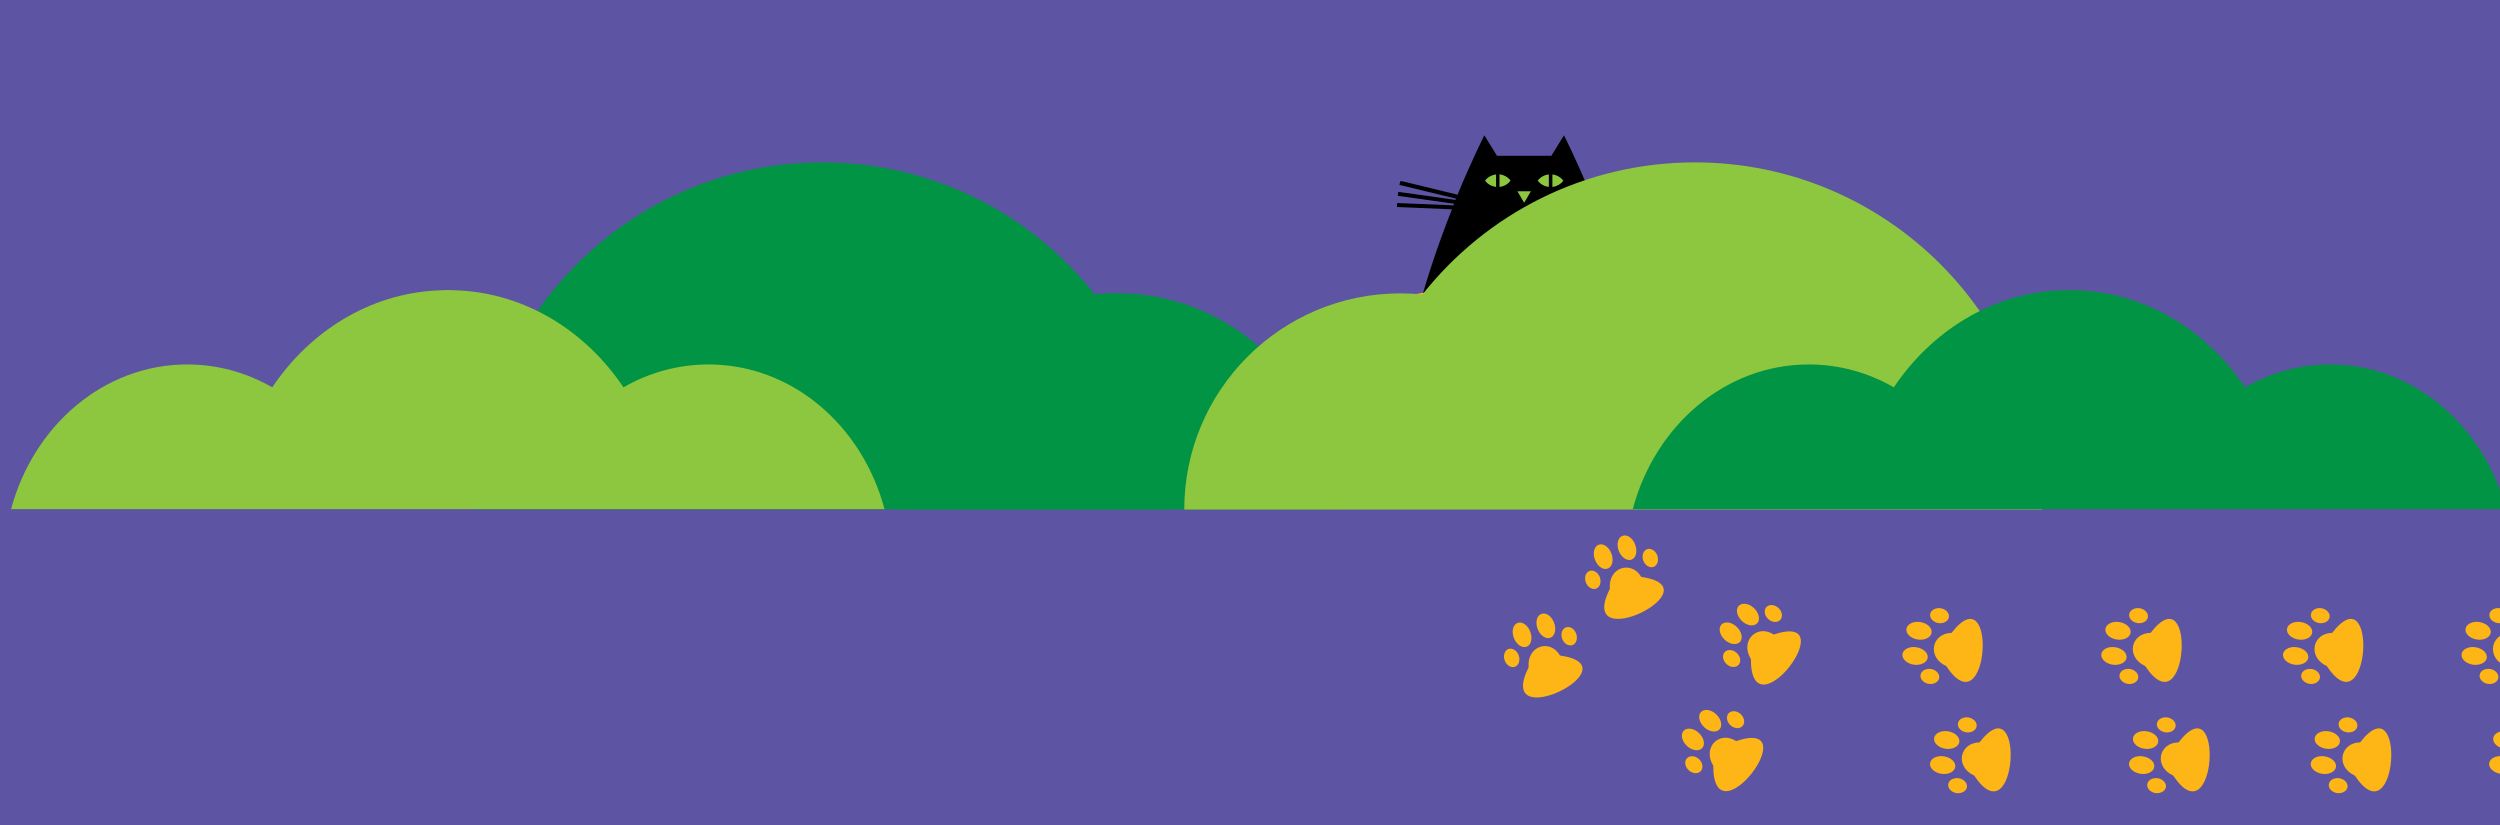
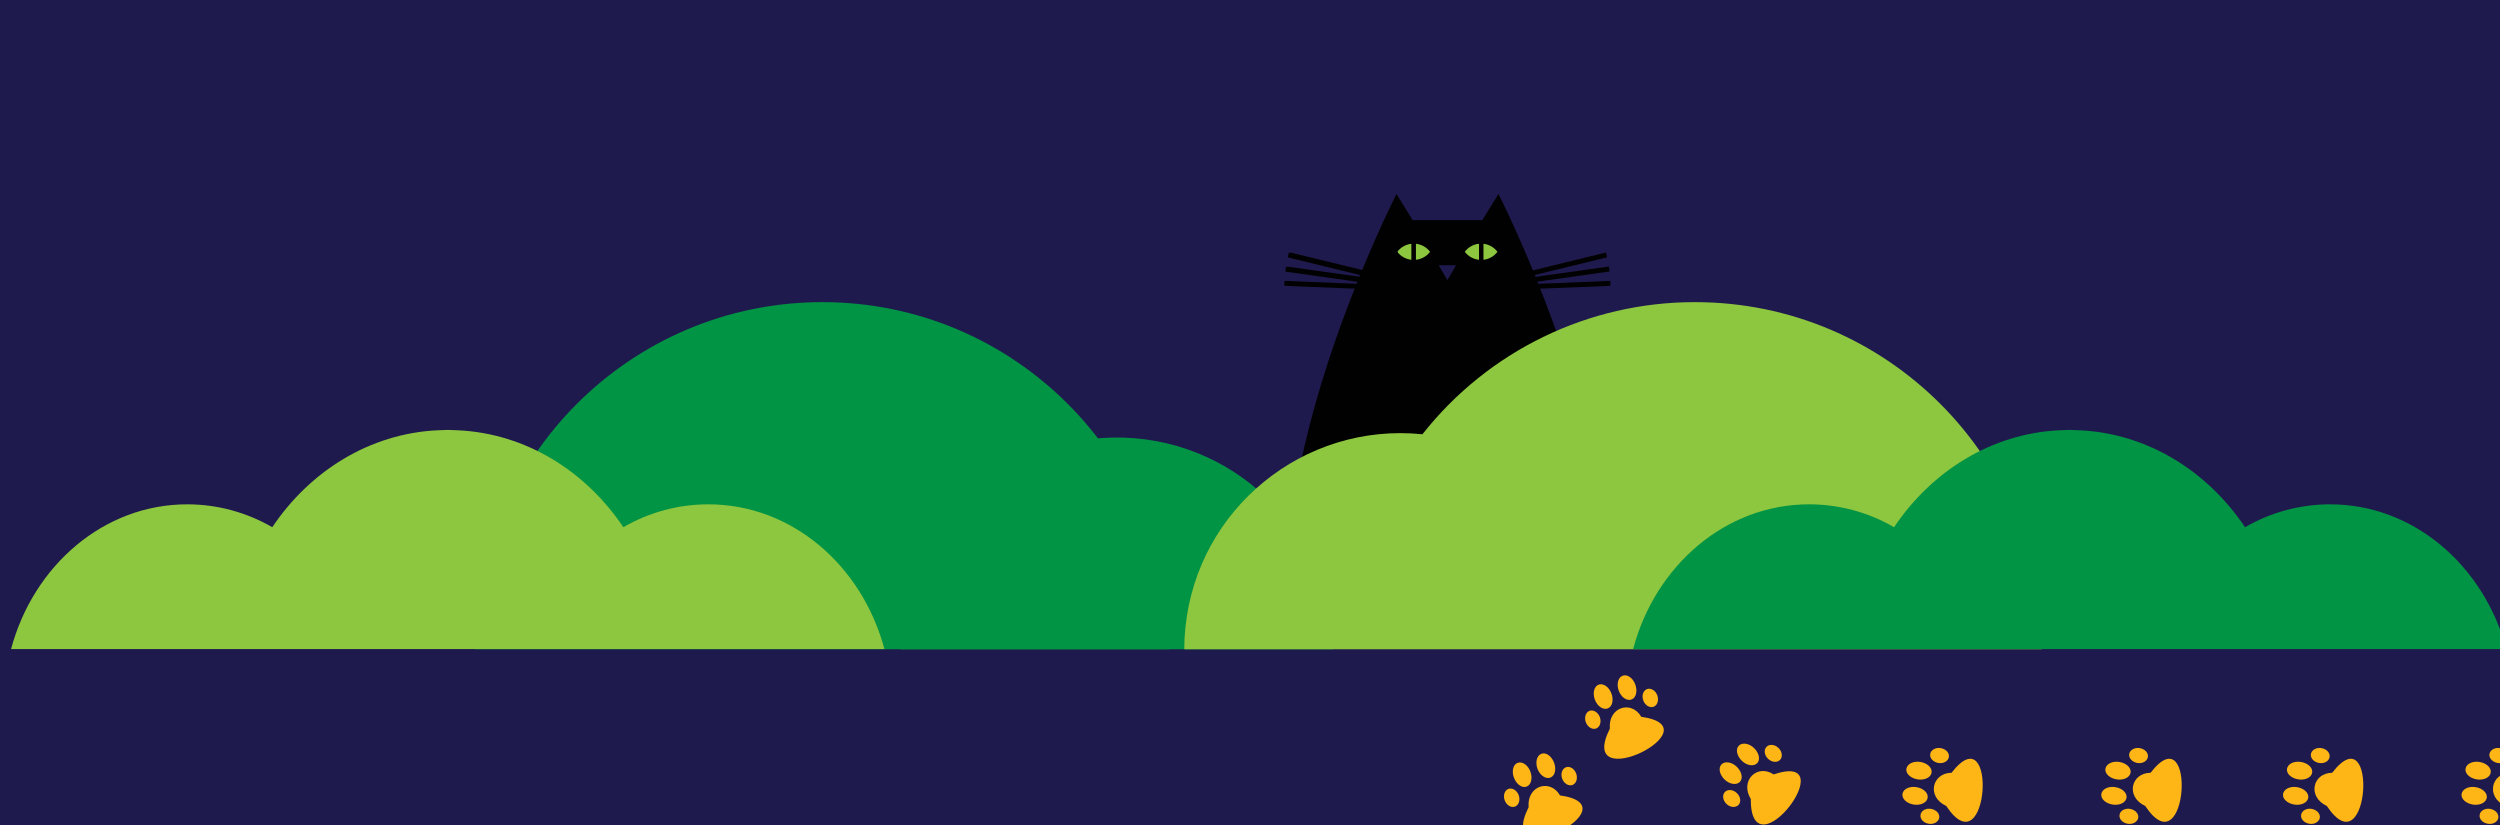
- <svg xmlns="http://www.w3.org/2000/svg" xmlns:xlink="http://www.w3.org/1999/xlink" version="1.1" id="Layer_1" x="0px" y="0px" viewBox="0 0 1966 648" style="enable-background:new 0 0 1966 648;" xml:space="preserve">
+ <svg xmlns="http://www.w3.org/2000/svg" version="1.1" id="Layer_1" x="0px" y="0px" viewBox="0 0 1966 648" style="enable-background:new 0 0 1966 648;" xml:space="preserve">
  <style type="text/css">
- 	.st0{fill:#5E54A4;}
- 	.st1{fill:#8DC63F;}
- 	.st2{fill:#FDB615;}
+ 	.st0{fill:#1F1A4E;}
+ 	.st1{fill:#FDB615;}
+ 	.st2{fill:#8DC63F;}
	.st3{fill:#009444;}
- 	.st4{fill-rule:evenodd;clip-rule:evenodd;fill:#FDB615;}
- 	.st5{fill:none;}
+ 	.st4{fill:none;}
+ 	.st5{fill:#010101;}
+ 	.st6{fill-rule:evenodd;clip-rule:evenodd;fill:#FDB615;}
</style>
  <g>
-     <rect x="-63.5" y="-70.9" class="st0" width="2103.6" height="784.4" />
+     <rect x="-63.5" y="-70.9" class="st0" width="2103.6" height="794.3" />
  </g>
-   <ellipse class="st1" cx="1221.8" cy="139.8" rx="12.9" ry="7.9" />
-   <ellipse class="st1" cx="1180.3" cy="139.8" rx="12.9" ry="7.9" />
-   <ellipse class="st1" cx="1197.4" cy="156.9" rx="12.9" ry="7.9" />
-   <g>
-     <path d="M1255.7,164.7l43.2-1.8l-0.1-3.1l-44.3,1.8c-0.2-0.4-0.4-0.9-0.5-1.3l44.3-6.2l-0.4-3l-45.1,6.3c-0.2-0.4-0.3-0.8-0.5-1.2   l44.4-10.8l-0.7-3l-44.9,10.9c-11.7-28.4-21.2-46.9-21.2-46.9l-9.9,16.1h-42.8l-9.9-16.1c0,0-9.4,18.4-21.1,46.7l-44-10.7l-0.1,0.2   l-0.9-0.2l-0.7,3l44.5,10.8c-0.1,0.3-0.3,0.7-0.4,1l-44.1-6.2l0,0.1l-0.9-0.1l-0.4,3l44.3,6.2c-0.2,0.4-0.3,0.9-0.5,1.3l-43.3-1.8   v0l-1,0l-0.1,3.1l43.2,1.8c-10.8,27.4-22.8,61.7-30.9,97.1c-9.6,42.2-4.9,73.1,1.7,93.1h-12.9c-7.5,0-13.5,6.1-13.5,13.5   c0,7.5,6.1,13.5,13.5,13.5h26.5h10.7h134.6c0,0,33.7-39.8,15.3-120.1C1278.5,226.4,1266.5,192.1,1255.7,164.7z M1176.5,147   c-3.6-0.4-6.7-2.2-8.7-4.9c2-2.7,5.2-4.5,8.7-4.9V147z M1179.2,147v-9.9c3.5,0.4,6.7,2.2,8.7,4.9   C1185.9,144.8,1182.8,146.6,1179.2,147z M1198.6,159.5l-5.3-9.1h10.6L1198.6,159.5z M1218,147c-3.6-0.4-6.7-2.2-8.8-4.9   c2.1-2.7,5.2-4.6,8.8-4.9V147z M1220.8,147v-9.8c3.5,0.4,6.6,2.2,8.6,4.9C1227.4,144.8,1224.3,146.6,1220.8,147z" />
+   <g id="_06_LOST_PET">
+     <path class="st1" d="M1084.8,347.6c1.6,1.5,4,1.9,6.2,2c2.7,0.1,5.4-0.1,8-0.5c5.1-0.7,10.1-1.7,15.1-2.8   c8.8-1.9,17.8-2.6,26.7-4.2c9.1-1.6,18-3.6,27.1-5.4c10-2,20.2-3.4,30.4-4c3.2-0.2,3.2-5.2,0-5c-18,0.9-35.5,5-53.1,8.5   c-9,1.8-18,2.6-27,4.2c-5.3,0.9-10.6,2.2-15.9,3.2c-3,0.5-6,0.9-9,1c-0.7,0-1.3,0-2,0c-0.3,0-0.6,0-0.9,0h-0.3c-0.5,0,0.2,0,0,0   c-0.5-0.1-0.9-0.2-1.4-0.3l-0.2-0.1c0.8,0.3,0.2,0.1,0.1,0s-0.1-0.1-0.2-0.1c-0.4-0.3,0.4,0.4,0.1,0.1   C1086,341.9,1082.5,345.4,1084.8,347.6L1084.8,347.6z" />
+     <ellipse class="st2" cx="1115.1" cy="196.4" rx="16.3" ry="12.2" />
+     <ellipse class="st2" cx="1166.6" cy="196.4" rx="16.3" ry="12.2" />
+     <path class="st3" d="M919.6,510.6c0-150.7-122.2-273-272.9-273s-273,122.2-273,273" />
+     <rect x="962.1" y="152.5" class="st4" width="352.3" height="352.3" />
+     <path class="st5" d="M1211.2,227l55.3-2.2l-0.2-3.9l-56.6,2.3l-0.7-1.7l56.7-8l-0.5-3.9l-57.6,8.1c-0.2-0.5-0.4-1-0.6-1.5   l56.8-13.8l-0.9-3.8l-57.4,14c-15-36.4-27.1-60.1-27.1-60.1l-12.7,20.6h-54.8l-12.7-20.6c0,0-12,23.6-27,59.8l-56.3-13.7l-0.1,0.3   l-1.2-0.3l-0.9,3.8l56.8,13.9l-0.5,1.3l-56.5-7.9v0.2l-1.2-0.2l-0.5,3.9l56.7,8c-0.2,0.5-0.4,1.1-0.7,1.6l-55.4-2.3l0,0h-1.2   l-0.2,3.9l55.3,2.2c-13.9,35-29.1,78.9-39.5,124.1c-12.3,54-6.3,93.6,2.2,119.1h-16.5c-9.5-0.2-17.5,7.3-17.7,16.9   c-0.2,9.5,7.3,17.5,16.9,17.7c0.3,0,0.6,0,0.8,0h219.8c0,0,43.1-50.9,19.6-153.6C1240.4,305.9,1225.1,262,1211.2,227z    M1109.9,204.3c-4.4-0.5-8.5-2.8-11.1-6.3c2.7-3.5,6.7-5.8,11.1-6.3V204.3z M1113.5,204.3v-12.6c4.4,0.5,8.5,2.8,11.1,6.3   C1121.9,201.6,1117.9,203.8,1113.5,204.3z M1138.2,220.3l-6.8-11.7h13.6L1138.2,220.3z M1163.1,204.3c-4.5-0.5-8.5-2.7-11.2-6.3   c2.7-3.6,6.8-5.9,11.2-6.3V204.3z M1166.6,204.3v-12.6c4.4,0.5,8.3,2.8,11,6.3C1175,201.5,1171,203.8,1166.6,204.3L1166.6,204.3z" />
+     <path class="st3" d="M1048.2,510.6c-1.9-93.9-79.5-168.4-173.4-166.5c-91.2,1.9-164.7,75.3-166.5,166.5" />
+     <path class="st2" d="M147.2,396.6c23.5,0,46.5,6.2,66.9,18c29.6-44.1,76.4-73.5,129.5-76.2c1.6-0.1,3.3-0.1,4.9-0.2   c1.1,0,2.2-0.1,3.3-0.1h0.8c1.1,0,2.2,0.1,3.2,0.1c1.6,0,3.3,0.1,4.9,0.2c53.1,2.7,99.9,32.1,129.5,76.2c20.3-11.8,43.4-18,66.8-18   c65.6,0,120.9,48,138.5,113.8H8.7C26.3,444.7,81.6,396.6,147.2,396.6z" />
+     <path class="st2" d="M1332.9,237.6c-83.6-0.1-162.5,38.2-214.3,103.9c-93.4-9.5-176.9,58.6-186.4,152c-0.6,5.7-0.9,11.4-0.9,17.1   h674.5C1605.8,359.9,1483.6,237.6,1332.9,237.6z" />
+     <path class="st3" d="M1832.4,396.6c-23.5,0-46.5,6.2-66.9,18c-29.6-44.1-76.4-73.5-129.5-76.2c-1.6-0.1-3.3-0.1-4.9-0.2   c-1.1,0-2.2-0.1-3.2-0.1h-0.8c-1.1,0-2.2,0.1-3.2,0.1c-1.6,0-3.3,0.1-4.9,0.2c-53.1,2.7-99.9,32.1-129.5,76.2   c-20.3-11.8-43.4-18-66.8-18c-65.6,0-120.9,48-138.4,113.8h686.7C1953.3,444.7,1898,396.6,1832.4,396.6z" />
+     <path class="st6" d="M1376.8,628.3c-0.2,61,74.9-38.4,18-19.3C1381.9,600.5,1368,613.8,1376.8,628.3z" />
+     <path class="st6" d="M1367.2,633c2.2-2.4,1.6-6.6-1.4-9.4s-7.2-3.1-9.4-0.7s-1.6,6.6,1.4,9.4S1364.9,635.3,1367.2,633z" />
+     <path class="st6" d="M1368.3,614.8c2.6-2.8,1.4-8.1-2.6-11.9s-9.4-4.5-12-1.7s-1.4,8.1,2.6,11.9S1365.7,617.6,1368.3,614.8z" />
+     <path class="st6" d="M1381.9,600.1c2.6-2.8,1.4-8.1-2.6-11.9s-9.4-4.5-12-1.7s-1.4,8.1,2.6,11.9S1379.3,602.9,1381.9,600.1z" />
+     <path class="st6" d="M1389.1,587.4c-2.2,2.4-1.6,6.6,1.4,9.4s7.2,3.1,9.4,0.7s1.6-6.6-1.4-9.4S1391.3,585,1389.1,587.4z" />
+     <path class="st6" d="M1530.5,633.8c33.8,50.8,40.9-73.5,4.2-26.1C1519.2,607.9,1515,626.7,1530.5,633.8z" />
+     <path class="st6" d="M1525,643.1c0.5-3.2-2.3-6.3-6.4-7s-7.8,1.4-8.3,4.7s2.4,6.3,6.4,7S1524.5,646.3,1525,643.1z" />
+     <path class="st6" d="M1515.9,627.4c0.6-3.8-3.3-7.5-8.8-8.4s-10.4,1.5-11,5.3s3.3,7.5,8.8,8.4S1515.3,631.2,1515.9,627.4z" />
+     <path class="st6" d="M1519,607.6c0.6-3.8-3.3-7.5-8.8-8.4s-10.3,1.5-11,5.3s3.3,7.5,8.8,8.4S1518.4,611.4,1519,607.6z" />
+     <path class="st6" d="M1517.9,593c-0.5,3.2,2.4,6.3,6.4,7s7.8-1.4,8.3-4.7s-2.4-6.3-6.4-7S1518.4,589.8,1517.9,593z" />
+     <path class="st6" d="M1687,633.8c33.8,50.8,40.9-73.5,4.2-26.1C1675.6,607.9,1671.5,626.7,1687,633.8z" />
+     <path class="st6" d="M1681.5,643.1c0.5-3.2-2.4-6.3-6.4-7s-7.8,1.4-8.3,4.7s2.4,6.3,6.4,7S1681,646.3,1681.5,643.1z" />
+     <path class="st6" d="M1672.3,627.4c0.6-3.8-3.3-7.5-8.8-8.4s-10.3,1.5-11,5.3s3.3,7.5,8.8,8.4S1671.7,631.2,1672.3,627.4z" />
+     <path class="st6" d="M1675.5,607.6c0.6-3.8-3.3-7.5-8.8-8.4s-10.3,1.5-11,5.3s3.3,7.5,8.8,8.4S1674.9,611.4,1675.5,607.6z" />
+     <path class="st6" d="M1674.4,593c-0.5,3.2,2.4,6.3,6.4,7s7.8-1.4,8.3-4.7s-2.4-6.3-6.4-7S1674.9,589.8,1674.4,593z" />
+     <path class="st6" d="M1829.8,633.8c33.8,50.8,40.9-73.5,4.2-26.1C1818.5,607.9,1814.4,626.7,1829.8,633.8z" />
+     <path class="st6" d="M1824.3,643.1c0.5-3.2-2.4-6.3-6.4-7s-7.8,1.4-8.3,4.7s2.4,6.3,6.4,7S1823.8,646.3,1824.3,643.1z" />
+     <path class="st6" d="M1815.2,627.4c0.6-3.8-3.3-7.5-8.8-8.4s-10.3,1.5-11,5.3s3.3,7.5,8.8,8.4S1814.6,631.2,1815.2,627.4z" />
+     <path class="st6" d="M1818.3,607.6c0.6-3.8-3.3-7.5-8.8-8.4s-10.3,1.5-11,5.3s3.3,7.5,8.8,8.4S1817.7,611.4,1818.3,607.6z" />
+     <path class="st6" d="M1817.3,593c-0.5,3.2,2.3,6.3,6.4,7s7.8-1.4,8.3-4.7s-2.4-6.3-6.4-7S1817.8,589.8,1817.3,593z" />
+     <path class="st6" d="M1970.2,633.8c33.8,50.8,40.9-73.5,4.2-26.1C1958.9,607.9,1954.7,626.7,1970.2,633.8z" />
+     <path class="st6" d="M1964.7,643.1c0.5-3.2-2.4-6.3-6.4-7s-7.8,1.4-8.3,4.7s2.3,6.3,6.4,7S1964.2,646.3,1964.7,643.1z" />
+     <path class="st6" d="M1955.6,627.4c0.6-3.8-3.3-7.5-8.8-8.4s-10.3,1.5-11,5.3s3.3,7.5,8.8,8.4S1955,631.2,1955.6,627.4z" />
+     <path class="st6" d="M1958.7,607.6c0.6-3.8-3.3-7.5-8.8-8.4s-10.4,1.5-11,5.3s3.3,7.5,8.8,8.4S1958.1,611.4,1958.7,607.6z" />
+     <path class="st6" d="M1957.7,593c-0.5,3.2,2.4,6.3,6.4,7s7.8-1.4,8.3-4.7s-2.4-6.3-6.4-7S1958.2,589.8,1957.7,593z" />
+     <path class="st6" d="M1202.1,634.8c-27.4,54.5,84.1-0.9,24.7-9.3C1219,612.1,1200.6,617.8,1202.1,634.8z" />
+     <path class="st6" d="M1191.4,634.3c3-1.1,4.3-5.2,2.9-9s-5.1-6-8.1-4.9s-4.3,5.2-2.9,9S1188.4,635.5,1191.4,634.3z" />
+     <path class="st6" d="M1200.5,618.6c3.6-1.3,4.9-6.6,3-11.8s-6.4-8.2-10-6.9s-4.9,6.6-2.9,11.8S1197,619.9,1200.5,618.6z" />
+     <path class="st6" d="M1219.2,611.5c3.6-1.3,4.9-6.6,2.9-11.8s-6.4-8.3-10-6.9s-4.9,6.6-3,11.8S1215.7,612.9,1219.2,611.5z" />
+     <path class="st6" d="M1231.4,603.4c-3,1.2-4.3,5.2-2.9,9s5.1,6,8.1,4.9s4.3-5.2,2.9-9S1234.4,602.2,1231.4,603.4z" />
+     <path class="st6" d="M1266,573c-27.4,54.5,84.1-1,24.7-9.3C1282.9,550.3,1264.5,556.1,1266,573z" />
+     <path class="st6" d="M1255.2,572.9c3-1.1,4.3-5.2,2.9-9s-5.1-6-8.1-4.9s-4.3,5.2-2.9,9S1252.2,574,1255.2,572.9z" />
+     <path class="st6" d="M1264.3,557.1c3.6-1.3,4.9-6.6,2.9-11.8s-6.4-8.2-10-6.9s-4.9,6.6-3,11.8S1260.7,558.5,1264.3,557.1z" />
+     <path class="st6" d="M1283,550.1c3.6-1.3,4.9-6.6,3-11.8s-6.4-8.3-10-6.9s-4.9,6.6-3,11.8S1279.4,551.4,1283,550.1z" />
+     <path class="st6" d="M1295.2,541.9c-3.1,1.2-4.3,5.2-2.9,9s5.1,6,8.1,4.9s4.3-5.2,2.9-9S1298.2,540.8,1295.2,541.9z" />
  </g>
-   <g id="_x30_1_x5F_RUBBLE">
- </g>
-   <g id="_x30_2_x5F_COUGHING">
- </g>
-   <g id="_x30_3_x5F_THIRSTY">
- </g>
-   <g id="_x30_4_x5F_HUNGRY">
- </g>
-   <g id="_x30_5_x5F_FIRSTAID">
- </g>
-   <g id="_x30_6_x5F_LOST_PET">
-     <g>
-       <g>
-         <path class="st2" d="M1084.8,237.6c1.6,1.5,4,1.9,6.2,2c2.7,0.1,5.4-0.2,8-0.5c5.1-0.7,10.1-1.7,15.1-2.8     c8.8-1.9,17.8-2.6,26.7-4.2c9.1-1.6,18-3.6,27.1-5.4c10.1-1.9,20.2-3.5,30.4-4c3.2-0.2,3.2-5.2,0-5c-18,0.9-35.5,5-53.1,8.5     c-9,1.7-18,2.6-27,4.2c-5.3,0.9-10.6,2.3-15.9,3.2c-3,0.5-5.8,0.9-9,1c-0.7,0-1.3,0-2,0c-0.3,0-0.6,0-0.9-0.1c-0.1,0-0.2,0-0.3,0     c-0.5,0,0.2,0,0,0c-0.5-0.1-0.9-0.2-1.4-0.3c-0.1,0-0.2-0.1-0.2-0.1c0.8,0.3,0.2,0.1,0.1,0c0,0-0.1-0.1-0.2-0.1     c-0.4-0.3,0.5,0.4,0.1,0.1C1086,231.8,1082.4,235.4,1084.8,237.6L1084.8,237.6z" />
-       </g>
-     </g>
-     <path class="st3" d="M919.6,400.6c0-150.7-122.2-272.9-272.9-272.9s-273,122.2-273,272.9" />
-     <path class="st3" d="M1048.2,400.6c0-93.9-76.1-170-170-170s-170,76.1-170,170" />
-     <g>
-       <path class="st1" d="M147.2,286.6c24.1,0,46.9,6.5,66.9,18c29.6-44.1,76.4-73.5,129.5-76.2c1.6-0.1,3.3-0.1,4.9-0.2    c1.1,0,2.2-0.1,3.3-0.1c0.1,0,0.3,0,0.4,0s0.3,0,0.4,0c1.1,0,2.2,0.1,3.3,0.1c1.6,0,3.3,0.1,4.9,0.2    c53.1,2.7,99.9,32.1,129.5,76.2c20-11.5,42.7-18,66.9-18c65.6,0,120.9,48,138.4,113.8H522H182.2H8.7    C26.3,334.7,81.6,286.6,147.2,286.6z" />
-     </g>
-     <path class="st1" d="M1332.9,127.7c-86.9,0-164.3,40.6-214.3,103.9c-5.7-0.6-11.5-0.9-17.3-0.9c-93.9,0-170,76.1-170,170h128.6   h211.4h334.5C1605.8,249.9,1483.6,127.7,1332.9,127.7z" />
-     <path class="st3" d="M1832.4,286.6c-24.1,0-46.9,6.5-66.9,18c-29.6-44.1-76.4-73.5-129.5-76.2c-1.6-0.1-3.3-0.1-4.9-0.2   c-1.1,0-2.2-0.1-3.3-0.1c-0.1,0-0.3,0-0.4,0s-0.3,0-0.4,0c-1.1,0-2.2,0.1-3.3,0.1c-1.6,0-3.3,0.1-4.9,0.2   c-53.1,2.7-99.9,32.1-129.5,76.2c-20-11.5-42.7-18-66.9-18c-65.6,0-120.9,48-138.4,113.8h173.5h339.7h173.5   C1953.3,334.7,1898,286.6,1832.4,286.6z" />
-     <g>
-       <g>
-         <path class="st4" d="M1347.3,602.1c-0.2,61,74.9-38.4,18-19.3C1352.3,574.3,1338.4,587.6,1347.3,602.1z" />
-         <path class="st4" d="M1337.5,606.4c2.2-2.4,1.6-6.6-1.4-9.4c-3-2.8-7.2-3.1-9.5-0.7c-2.2,2.4-1.6,6.6,1.4,9.4     C1331.1,608.5,1335.3,608.8,1337.5,606.4z" />
-         <path class="st4" d="M1338.6,588.3c2.6-2.8,1.4-8.1-2.6-11.9c-4-3.8-9.4-4.5-12-1.7s-1.4,8.1,2.6,11.9     C1330.6,590.3,1336,591.1,1338.6,588.3z" />
-         <path class="st4" d="M1352.2,573.6c2.6-2.8,1.4-8.1-2.6-11.9c-4-3.8-9.4-4.5-12-1.7s-1.4,8.1,2.6,11.9     C1344.2,575.6,1349.6,576.4,1352.2,573.6z" />
-         <path class="st4" d="M1359.4,560.9c-2.2,2.4-1.6,6.6,1.4,9.4c3,2.8,7.2,3.1,9.5,0.7c2.2-2.4,1.6-6.6-1.4-9.4     S1361.7,558.5,1359.4,560.9z" />
-       </g>
-       <path class="st4" d="M1376.9,518.3c-0.2,61,74.9-38.4,18-19.3C1381.9,490.5,1368,503.8,1376.9,518.3z" />
-       <path class="st4" d="M1367.2,522.9c2.2-2.4,1.6-6.6-1.4-9.4c-3-2.8-7.2-3.1-9.5-0.7c-2.2,2.4-1.6,6.6,1.4,9.4    C1360.7,525,1364.9,525.3,1367.2,522.9z" />
-       <path class="st4" d="M1368.3,504.8c2.6-2.8,1.4-8.1-2.6-11.9s-9.4-4.5-12-1.7s-1.4,8.1,2.6,11.9    C1360.3,506.8,1365.7,507.6,1368.3,504.8z" />
-       <path class="st4" d="M1381.9,490.1c2.6-2.8,1.4-8.1-2.6-11.9s-9.4-4.5-12-1.7s-1.4,8.1,2.6,11.9    C1373.9,492.2,1379.3,492.9,1381.9,490.1z" />
-       <path class="st4" d="M1389.1,477.4c-2.2,2.4-1.6,6.6,1.4,9.4s7.2,3.1,9.5,0.7c2.2-2.4,1.6-6.6-1.4-9.4    C1395.6,475.4,1391.3,475,1389.1,477.4z" />
-     </g>
-     <g>
-       <g>
-         <path class="st4" d="M1552.5,609.9c33.8,50.8,40.9-73.5,4.2-26.1C1541.2,584,1537,602.8,1552.5,609.9z" />
-         <path class="st4" d="M1546.8,619c0.5-3.2-2.4-6.3-6.4-7c-4.1-0.6-7.8,1.4-8.3,4.7c-0.5,3.2,2.4,6.3,6.4,7     C1542.6,624.2,1546.3,622.2,1546.8,619z" />
-         <path class="st4" d="M1537.6,603.2c0.6-3.8-3.3-7.5-8.8-8.4c-5.4-0.9-10.4,1.5-11,5.3s3.3,7.5,8.8,8.4S1537,607,1537.6,603.2z" />
-         <path class="st4" d="M1540.8,583.5c0.6-3.8-3.3-7.5-8.8-8.4c-5.4-0.9-10.4,1.5-11,5.3s3.3,7.5,8.8,8.4     C1535.3,589.6,1540.2,587.3,1540.8,583.5z" />
-         <path class="st4" d="M1539.7,568.9c-0.5,3.2,2.4,6.3,6.4,7c4.1,0.6,7.8-1.4,8.3-4.7c0.5-3.2-2.4-6.3-6.4-7     C1543.9,563.6,1540.2,565.7,1539.7,568.9z" />
-       </g>
-       <path class="st4" d="M1530.5,523.8c33.8,50.8,40.9-73.5,4.2-26.1C1519.2,497.9,1515,516.7,1530.5,523.8z" />
-       <path class="st4" d="M1525,533.1c0.5-3.2-2.4-6.3-6.4-7c-4.1-0.6-7.8,1.4-8.3,4.7c-0.5,3.2,2.4,6.3,6.4,7    C1520.8,538.4,1524.5,536.3,1525,533.1z" />
-       <path class="st4" d="M1515.9,517.4c0.6-3.8-3.3-7.5-8.8-8.4c-5.4-0.9-10.4,1.5-11,5.3c-0.6,3.8,3.3,7.5,8.8,8.4    C1510.4,523.5,1515.3,521.1,1515.9,517.4z" />
-       <path class="st4" d="M1519,497.6c0.6-3.8-3.3-7.5-8.8-8.4c-5.4-0.9-10.4,1.5-11,5.3s3.3,7.5,8.8,8.4S1518.4,501.4,1519,497.6z" />
-       <path class="st4" d="M1517.9,483c-0.5,3.2,2.4,6.3,6.4,7c4.1,0.6,7.8-1.4,8.3-4.7c0.5-3.2-2.4-6.3-6.4-7    C1522.1,477.7,1518.4,479.8,1517.9,483z" />
-     </g>
-     <g>
-       <g>
-         <path class="st4" d="M1709,609.9c33.8,50.8,40.9-73.5,4.2-26.1C1697.6,584,1693.5,602.8,1709,609.9z" />
-         <path class="st4" d="M1703.3,619c0.5-3.2-2.4-6.3-6.4-7c-4.1-0.6-7.8,1.4-8.3,4.7c-0.5,3.2,2.4,6.3,6.4,7     C1699,624.2,1702.7,622.2,1703.3,619z" />
-         <path class="st4" d="M1694.1,603.2c0.6-3.8-3.3-7.5-8.8-8.4c-5.4-0.9-10.4,1.5-11,5.3s3.3,7.5,8.8,8.4S1693.5,607,1694.1,603.2z" />
-         <path class="st4" d="M1697.2,583.5c0.6-3.8-3.3-7.5-8.8-8.4c-5.4-0.9-10.4,1.5-11,5.3s3.3,7.5,8.8,8.4     C1691.7,589.6,1696.6,587.3,1697.2,583.5z" />
-         <path class="st4" d="M1696.2,568.9c-0.5,3.2,2.4,6.3,6.4,7c4.1,0.6,7.8-1.4,8.3-4.7c0.5-3.2-2.4-6.3-6.4-7     C1700.4,563.6,1696.7,565.7,1696.2,568.9z" />
-       </g>
-       <path class="st4" d="M1687,523.8c33.8,50.8,40.9-73.5,4.2-26.1C1675.6,497.9,1671.5,516.7,1687,523.8z" />
-       <path class="st4" d="M1681.5,533.1c0.5-3.2-2.4-6.3-6.4-7c-4.1-0.6-7.8,1.4-8.3,4.7c-0.5,3.2,2.4,6.3,6.4,7    C1677.3,538.4,1681,536.3,1681.5,533.1z" />
-       <path class="st4" d="M1672.3,517.4c0.6-3.8-3.3-7.5-8.8-8.4c-5.4-0.9-10.4,1.5-11,5.3c-0.6,3.8,3.3,7.5,8.8,8.4    C1666.8,523.5,1671.7,521.1,1672.3,517.4z" />
-       <path class="st4" d="M1675.5,497.6c0.6-3.8-3.3-7.5-8.8-8.4c-5.4-0.9-10.4,1.5-11,5.3s3.3,7.5,8.8,8.4S1674.9,501.4,1675.5,497.6z    " />
-       <path class="st4" d="M1674.4,483c-0.5,3.2,2.4,6.3,6.4,7c4.1,0.6,7.8-1.4,8.3-4.7c0.5-3.2-2.4-6.3-6.4-7    C1678.6,477.7,1674.9,479.8,1674.4,483z" />
-     </g>
-     <g>
-       <g>
-         <path class="st4" d="M1851.8,609.9c33.8,50.8,40.9-73.5,4.2-26.1C1840.5,584,1836.4,602.8,1851.8,609.9z" />
-         <path class="st4" d="M1846.1,619c0.5-3.2-2.4-6.3-6.4-7c-4.1-0.6-7.8,1.4-8.3,4.7c-0.5,3.2,2.4,6.3,6.4,7     C1841.9,624.2,1845.6,622.2,1846.1,619z" />
-         <path class="st4" d="M1837,603.2c0.6-3.8-3.3-7.5-8.8-8.4c-5.4-0.9-10.4,1.5-11,5.3s3.3,7.5,8.8,8.4S1836.4,607,1837,603.2z" />
-         <path class="st4" d="M1840.1,583.5c0.6-3.8-3.3-7.5-8.8-8.4c-5.4-0.9-10.4,1.5-11,5.3s3.3,7.5,8.8,8.4     C1834.6,589.6,1839.5,587.3,1840.1,583.5z" />
-         <path class="st4" d="M1839.1,568.9c-0.5,3.2,2.4,6.3,6.4,7c4.1,0.6,7.8-1.4,8.3-4.7c0.5-3.2-2.4-6.3-6.4-7     C1843.3,563.6,1839.6,565.7,1839.1,568.9z" />
-       </g>
-       <path class="st4" d="M1829.8,523.8c33.8,50.8,40.9-73.5,4.2-26.1C1818.5,497.9,1814.4,516.7,1829.8,523.8z" />
-       <path class="st4" d="M1824.4,533.1c0.5-3.2-2.4-6.3-6.4-7c-4.1-0.6-7.8,1.4-8.3,4.7c-0.5,3.2,2.4,6.3,6.4,7    C1820.1,538.4,1823.8,536.3,1824.4,533.1z" />
-       <path class="st4" d="M1815.2,517.4c0.6-3.8-3.3-7.5-8.8-8.4c-5.4-0.9-10.4,1.5-11,5.3c-0.6,3.8,3.3,7.5,8.8,8.4    C1809.7,523.5,1814.6,521.1,1815.2,517.4z" />
-       <path class="st4" d="M1818.3,497.6c0.6-3.8-3.3-7.5-8.8-8.4c-5.4-0.9-10.4,1.5-11,5.3s3.3,7.5,8.8,8.4S1817.7,501.4,1818.3,497.6z    " />
-       <path class="st4" d="M1817.3,483c-0.5,3.2,2.4,6.3,6.4,7c4.1,0.6,7.8-1.4,8.3-4.7c0.5-3.2-2.4-6.3-6.4-7    C1821.5,477.7,1817.8,479.8,1817.3,483z" />
-     </g>
-     <g>
-       <g>
-         <path class="st4" d="M1977.3,603.2c0.6-3.8-3.3-7.5-8.8-8.4c-5.4-0.9-10.4,1.5-11,5.3s3.3,7.5,8.8,8.4S1976.7,607,1977.3,603.2z" />
-         <path class="st4" d="M1980.5,583.5c0.6-3.8-3.3-7.5-8.8-8.4c-5.4-0.9-10.4,1.5-11,5.3s3.3,7.5,8.8,8.4     C1975,589.6,1979.9,587.3,1980.5,583.5z" />
-       </g>
-       <path class="st4" d="M1970.2,523.8c33.8,50.8,40.9-73.5,4.2-26.1C1958.9,497.9,1954.7,516.7,1970.2,523.8z" />
-       <path class="st4" d="M1964.7,533.1c0.5-3.2-2.4-6.3-6.4-7c-4.1-0.6-7.8,1.4-8.3,4.7c-0.5,3.2,2.4,6.3,6.4,7    C1960.5,538.4,1964.2,536.3,1964.7,533.1z" />
-       <path class="st4" d="M1955.6,517.4c0.6-3.8-3.3-7.5-8.8-8.4c-5.4-0.9-10.4,1.5-11,5.3c-0.6,3.8,3.3,7.5,8.8,8.4    C1950.1,523.5,1955,521.1,1955.6,517.4z" />
-       <path class="st4" d="M1958.7,497.6c0.6-3.8-3.3-7.5-8.8-8.4c-5.4-0.9-10.4,1.5-11,5.3s3.3,7.5,8.8,8.4S1958.1,501.4,1958.7,497.6z    " />
-       <path class="st4" d="M1957.7,483c-0.5,3.2,2.4,6.3,6.4,7c4.1,0.6,7.8-1.4,8.3-4.7c0.5-3.2-2.4-6.3-6.4-7    C1961.9,477.7,1958.2,479.8,1957.7,483z" />
-     </g>
-     <g>
-       <g>
-         <path class="st4" d="M1202.1,524.8c-27.4,54.5,84.1-0.9,24.7-9.3C1219,502.1,1200.6,507.8,1202.1,524.8z" />
-         <path class="st4" d="M1191.4,524.3c3-1.1,4.3-5.2,2.9-9s-5.1-6-8.1-4.9s-4.3,5.2-2.9,9C1184.7,523.3,1188.4,525.5,1191.4,524.3z" />
-         <path class="st4" d="M1200.5,508.6c3.6-1.3,4.9-6.6,2.9-11.8c-1.9-5.2-6.4-8.3-10-6.9c-3.6,1.3-4.9,6.6-2.9,11.8     C1192.5,506.8,1196.9,509.9,1200.5,508.6z" />
-         <path class="st4" d="M1219.2,501.5c3.6-1.3,4.9-6.6,2.9-11.8c-1.9-5.2-6.4-8.3-10-6.9c-3.6,1.3-4.9,6.6-2.9,11.8     S1215.7,502.9,1219.2,501.5z" />
-         <path class="st4" d="M1231.4,493.4c-3,1.1-4.3,5.2-2.9,9s5.1,6,8.1,4.9s4.3-5.2,2.9-9C1238.1,494.4,1234.4,492.2,1231.4,493.4z" />
-       </g>
-       <path class="st4" d="M1266,463c-27.4,54.5,84.1-0.9,24.7-9.3C1282.9,440.4,1264.5,446.1,1266,463z" />
-       <path class="st4" d="M1255.2,462.9c3-1.1,4.3-5.2,2.9-9s-5.1-6-8.1-4.9s-4.3,5.2-2.9,9S1252.2,464,1255.2,462.9z" />
-       <path class="st4" d="M1264.3,447.1c3.6-1.3,4.9-6.6,2.9-11.8c-1.9-5.2-6.4-8.3-10-6.9c-3.6,1.3-4.9,6.6-2.9,11.8    S1260.7,448.5,1264.3,447.1z" />
-       <path class="st4" d="M1283,440.1c3.6-1.3,4.9-6.6,2.9-11.8c-1.9-5.2-6.4-8.3-10-6.9c-3.6,1.3-4.9,6.6-2.9,11.8    C1275,438.3,1279.4,441.4,1283,440.1z" />
-       <path class="st4" d="M1295.2,431.9c-3,1.1-4.3,5.2-2.9,9s5.1,6,8.1,4.9s4.3-5.2,2.9-9C1301.8,432.9,1298.2,430.8,1295.2,431.9z" />
-     </g>
-   </g>
-   <g id="_x30_7_x5F_CHILLY">
-     <g>
-       <g>
-         <defs>
-           <rect id="SVGID_1_" x="-68.8" y="-937.5" width="2103.6" height="784.4" />
-         </defs>
-         <clipPath id="SVGID_2_">
-           <use xlink:href="#SVGID_1_" style="overflow:visible;" />
-         </clipPath>
-       </g>
-     </g>
-   </g>
-   <g id="_x30_8_x5F_CAUGHT_IN_CRACK">
- </g>
-   <g id="_x30_9_x5F_WEATHER">
- </g>
-   <g id="_x31_0_x5F_FIRES">
- </g>
-   <rect x="1127.3" y="106.5" class="st5" width="275.4" height="275.4" />
</svg>
